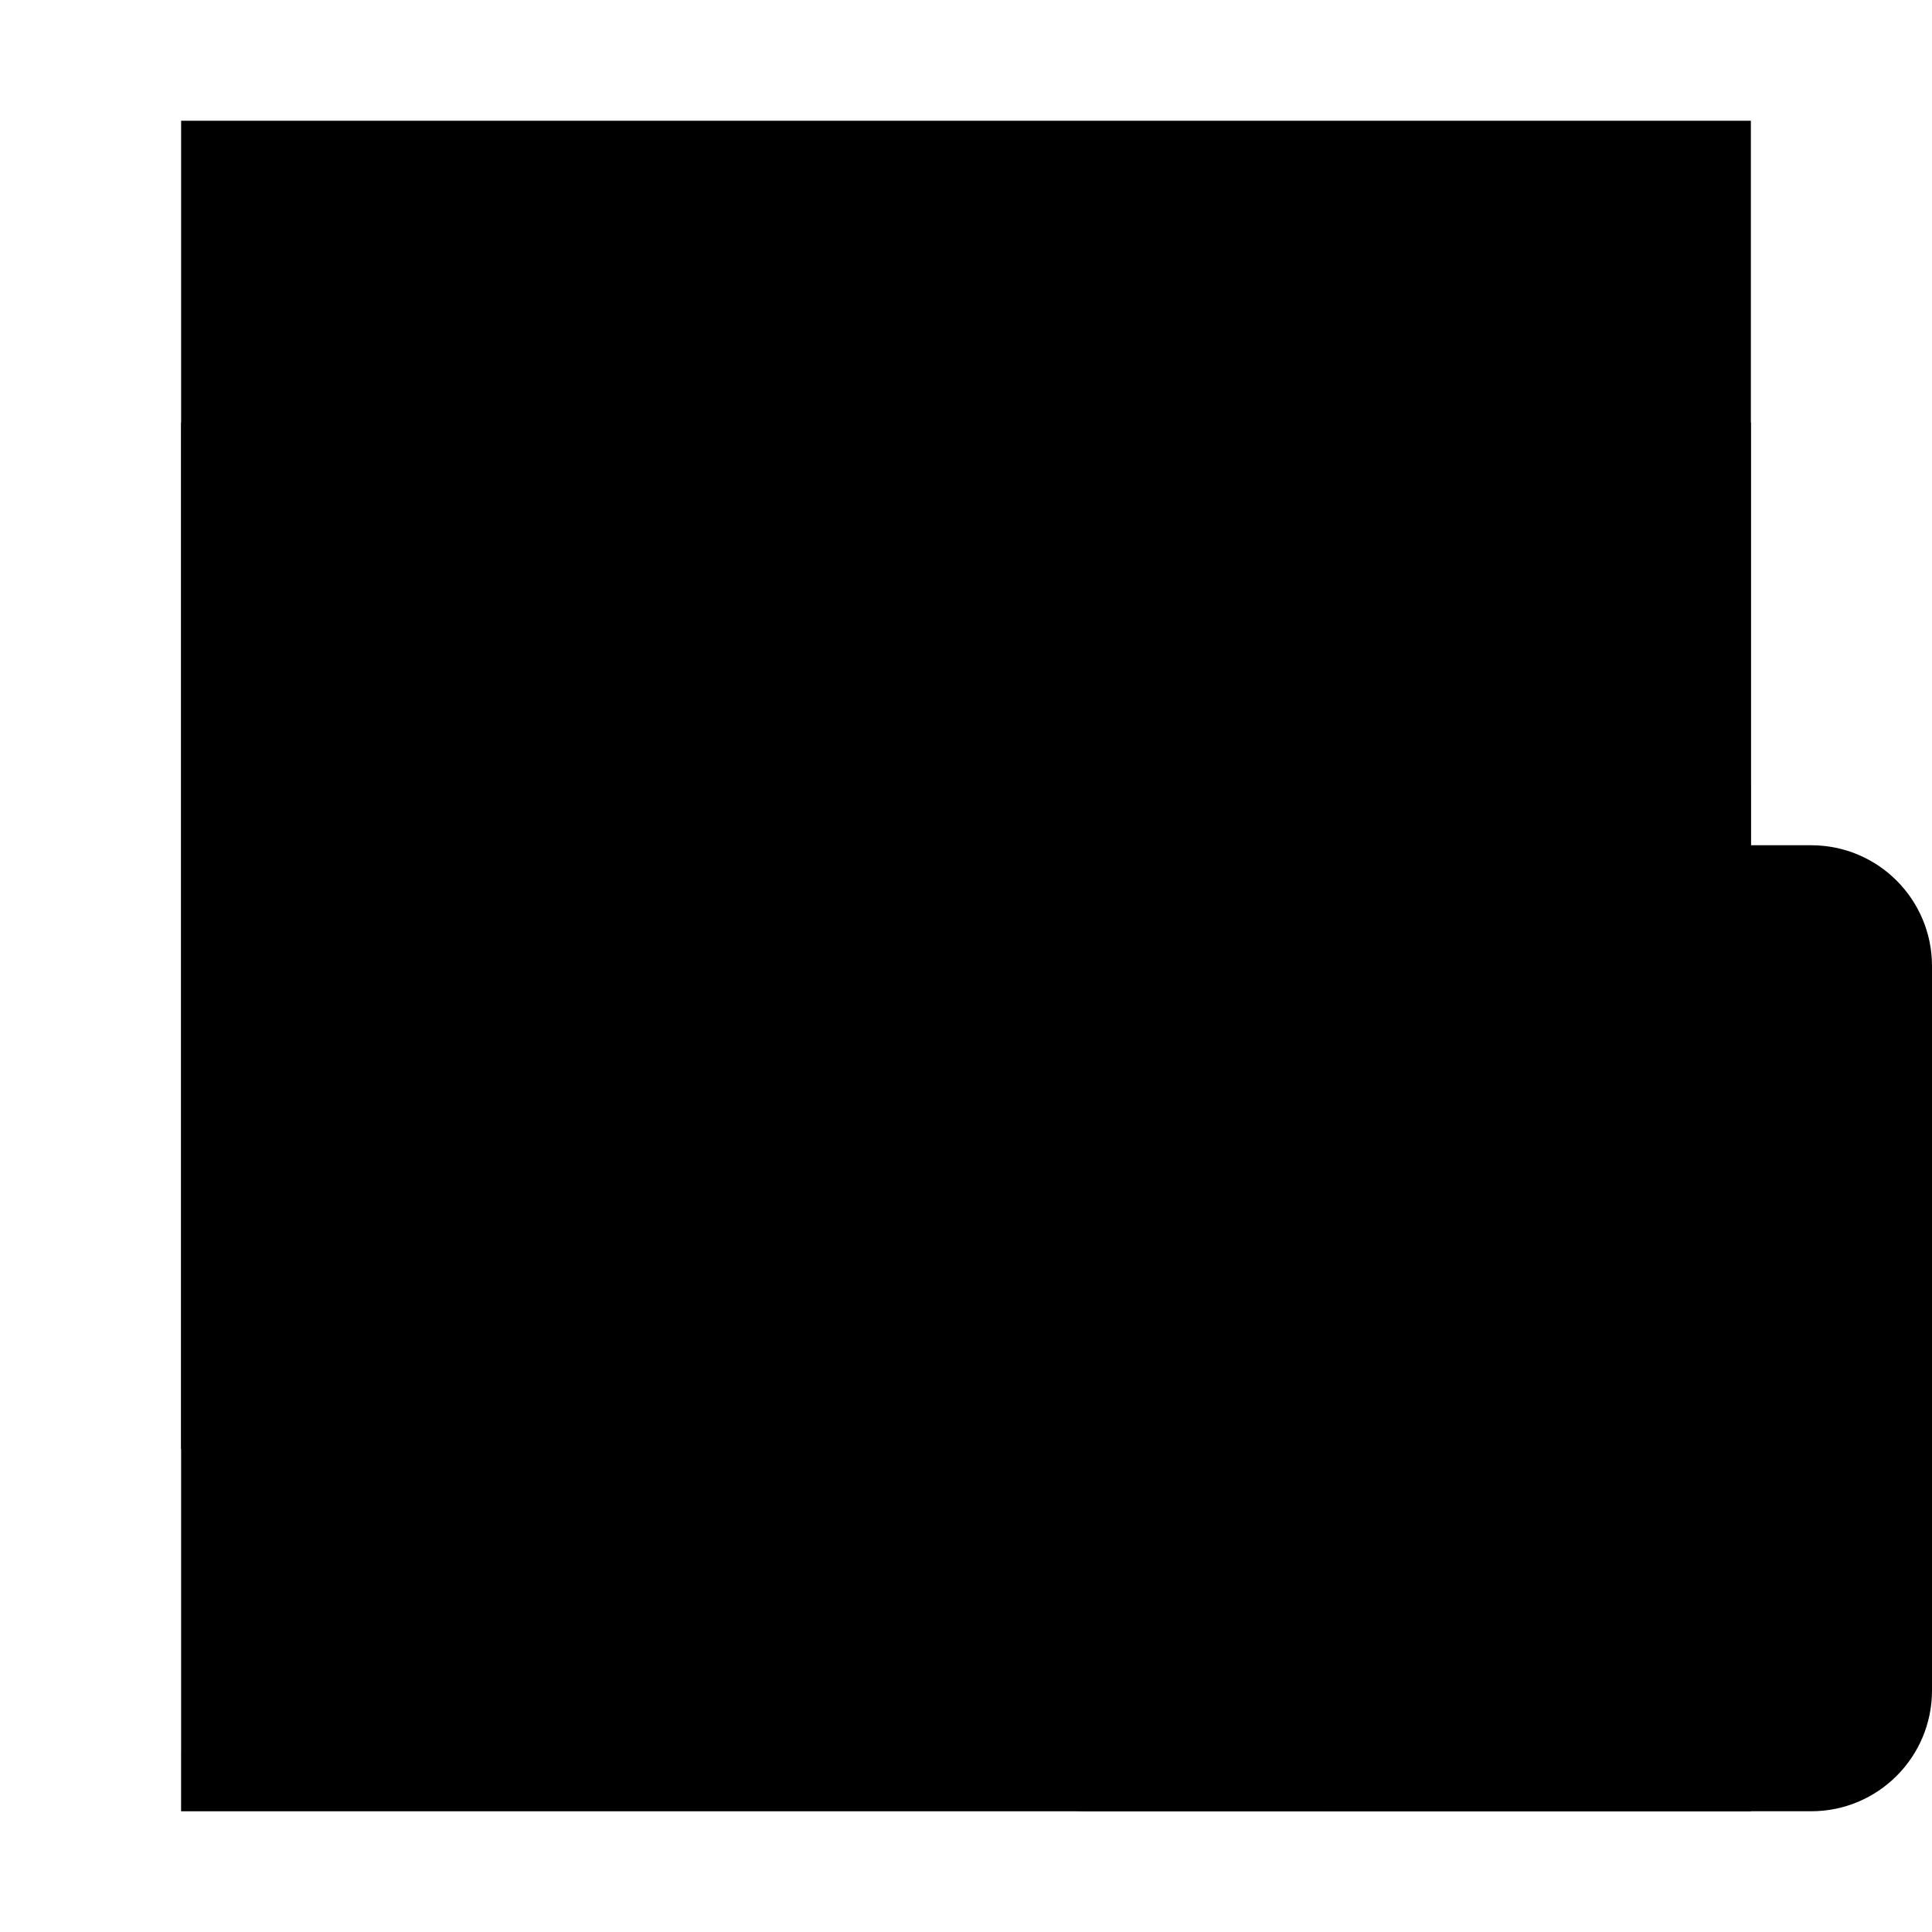
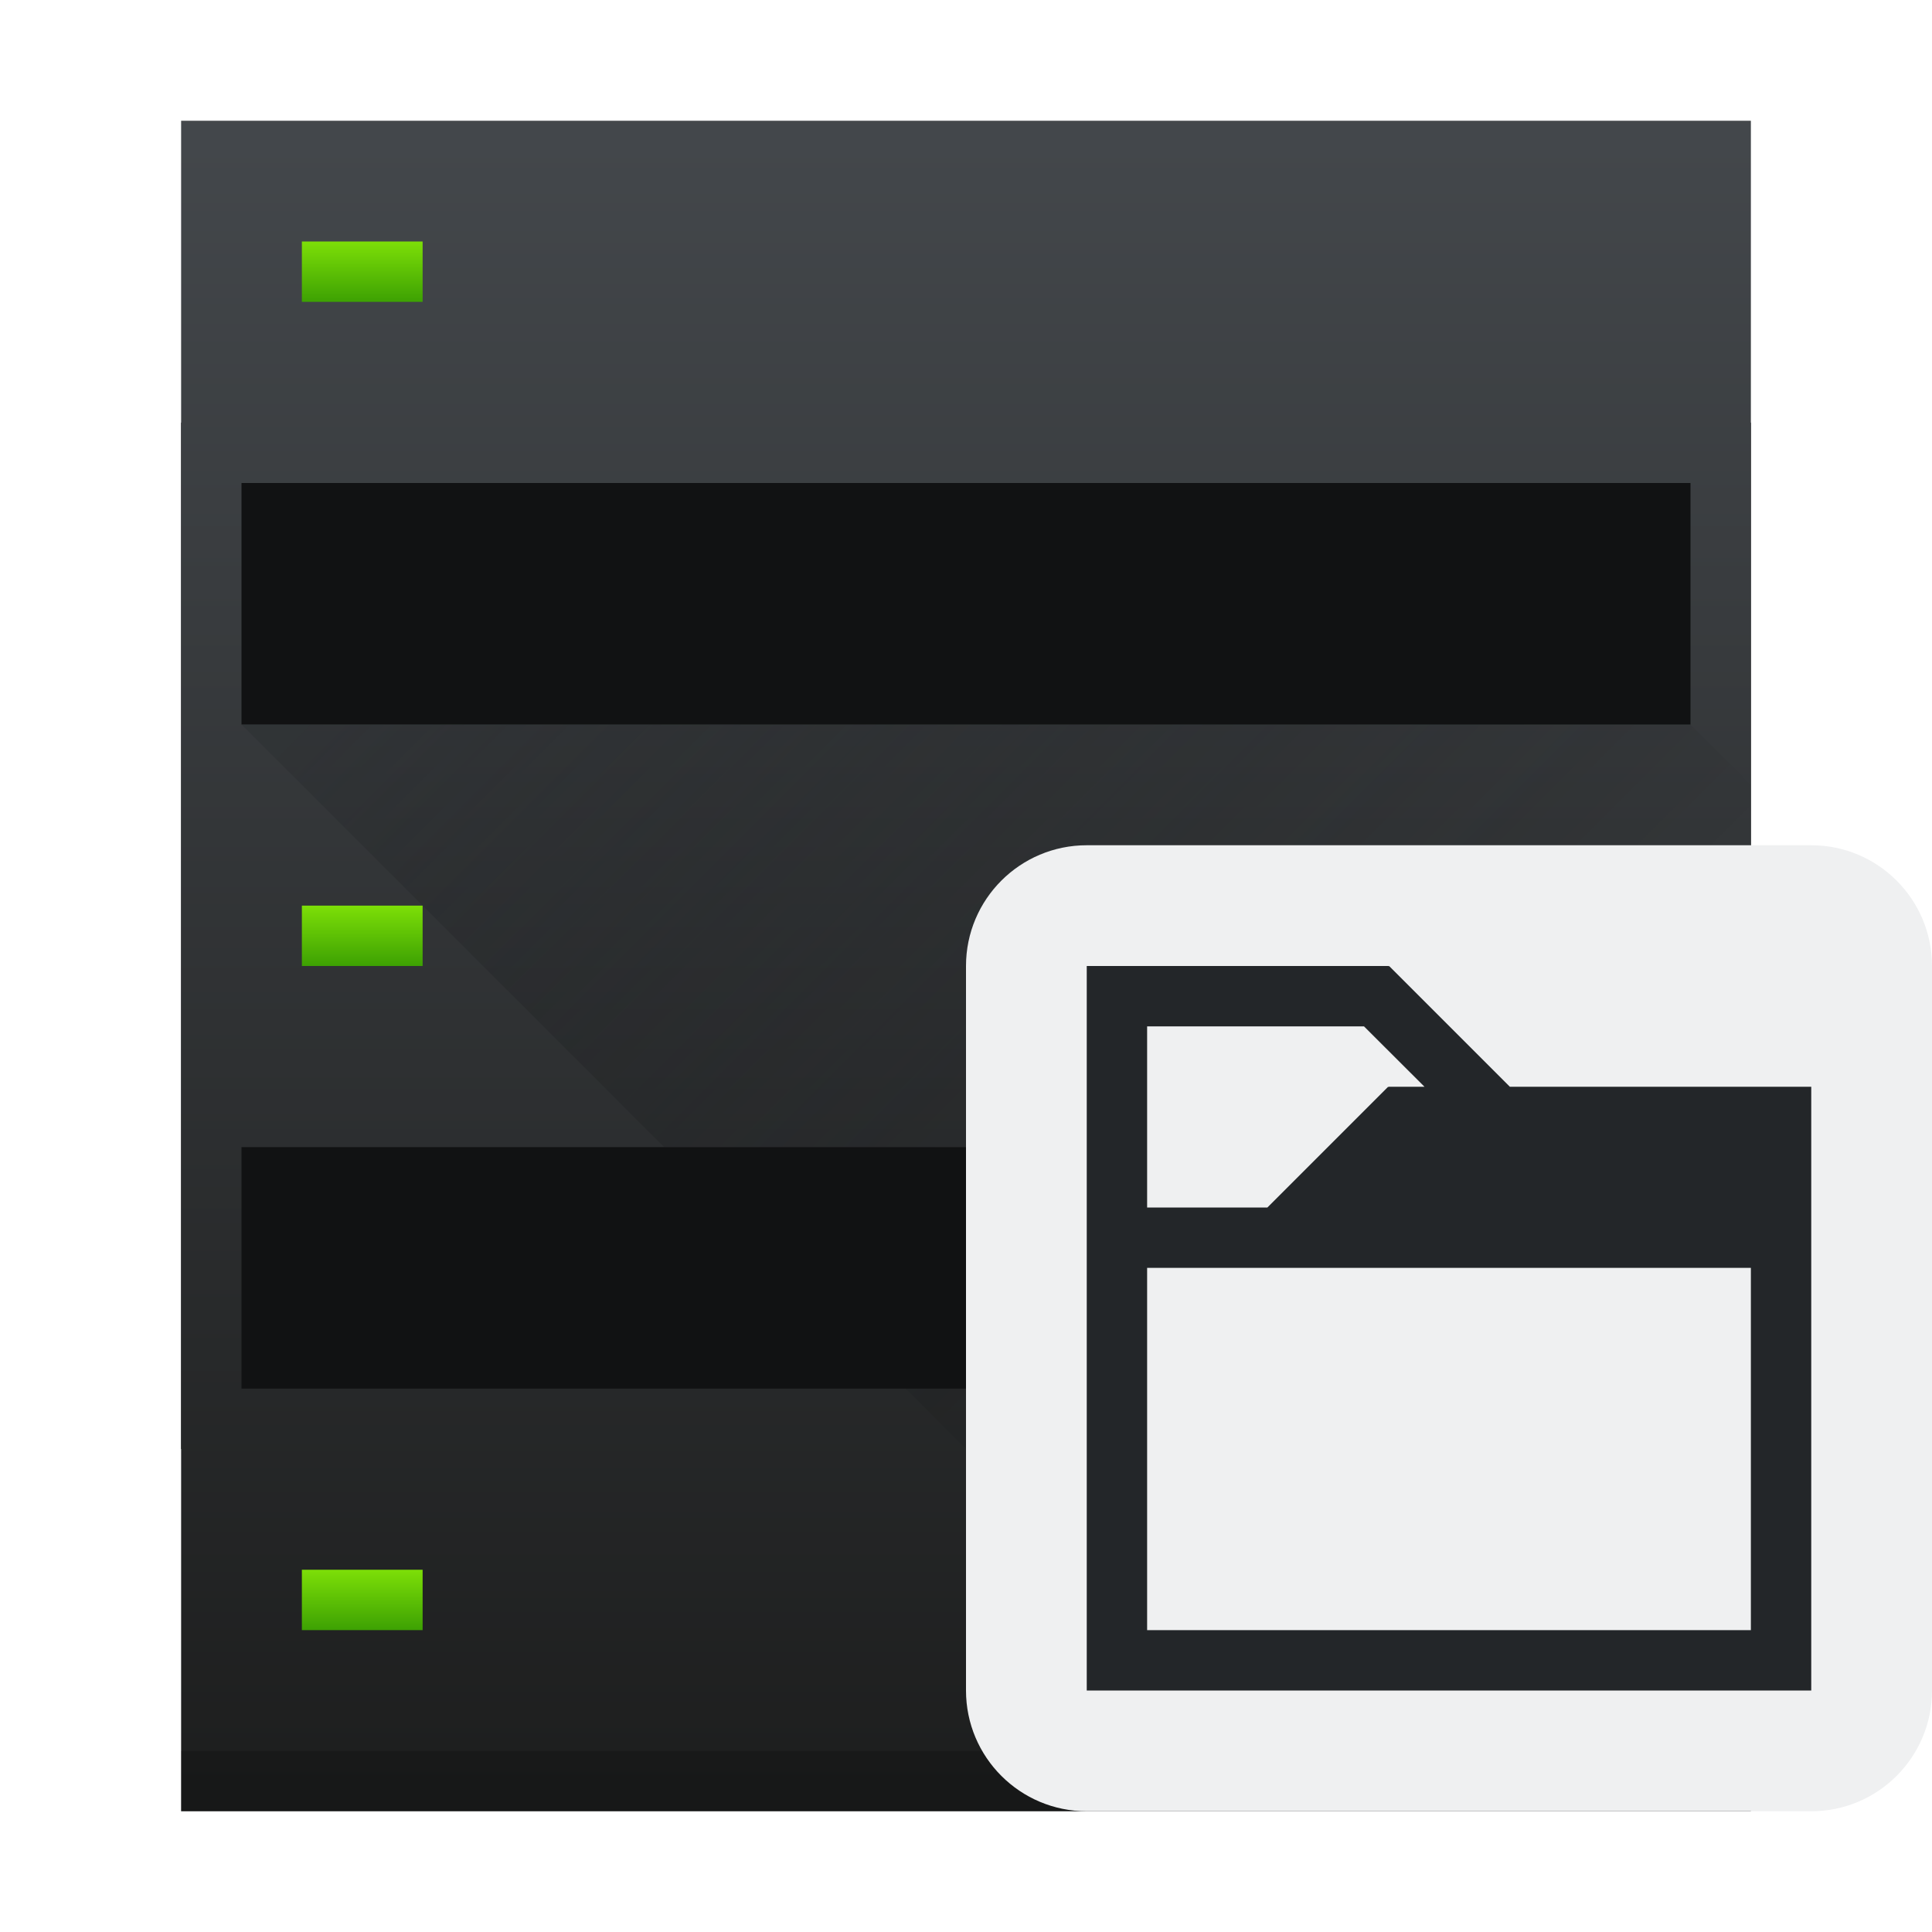
<svg xmlns="http://www.w3.org/2000/svg" xmlns:xlink="http://www.w3.org/1999/xlink" height="32" width="32">
  <linearGradient id="b" gradientTransform="matrix(.7 0 0 .7 -.7 -1.1)" gradientUnits="userSpaceOnUse" x2="0" y1="44" y2="4">
    <stop offset="0" stop-color="#1d1e1e" />
    <stop offset="1" stop-color="#44484c" />
  </linearGradient>
  <linearGradient id="c" x1="6" x2="6" xlink:href="#a" y1="5" y2="4" />
  <linearGradient id="a" gradientUnits="userSpaceOnUse" x2="0" y1="507.8" y2="506.8">
    <stop offset="0" stop-color="#3da103" />
    <stop offset="1" stop-color="#7ddf07" />
  </linearGradient>
  <linearGradient id="d" x1="6" x2="6" xlink:href="#a" y1="16" y2="15" />
  <linearGradient id="e" x1="6" x2="6" xlink:href="#a" y1="27" y2="26" />
  <linearGradient id="f" gradientUnits="userSpaceOnUse" x1="5" x2="18" y1="12" y2="25">
    <stop offset="0" stop-color="#292c2f" />
    <stop offset="1" stop-opacity="0" />
  </linearGradient>
-   <path d="M3 7h26v17H3z" style="" />
-   <path d="M3 2v28h26V2zm1 6h24v4H4zm0 11h24v4H4z" style="" />
+   <path d="M3 7h26v17H3z" fill="#111213" style="" />
+   <path d="M3 2v28h26V2zm1 6h24v4H4zm0 11h24v4H4z" fill="url(#b)" style="" />
  <path d="M3 29h26v1H3z" opacity=".2" style="" />
  <g stroke-width=".7" style="">
-     <path d="M5 4h2v1H5z" style="" />
-     <path d="M5 15h2v1H5z" style="" />
-     <path d="M5 26h2v1H5z" style="" />
+     <path d="M5 4h2v1H5z" fill="url(#c)" style="" />
+     <path d="M5 15h2v1H5z" fill="url(#d)" style="" />
+     <path d="M5 26h2v1H5z" fill="url(#e)" style="" />
  </g>
-   <path d="M4 12l7 7h17v4H15l7 7h7V13l-1-1z" fill-rule="evenodd" opacity=".4" style="" />
-   <rect height="16" rx="2" width="16" x="16" y="14" />
-   <path d="M18 16v12h12V18h-4.992l-2-2-.008.008V16h-4zm1 1h3.592l1.002 1H23v.008L22.992 18l-2 2H19zm0 4h10v6H19z" style="" />
+   <path d="M4 12l7 7h17v4H15l7 7h7V13l-1-1z" fill="url(#f)" fill-rule="evenodd" opacity=".4" style="" />
+   <rect fill="#eff0f1" height="16" rx="2" width="16" x="16" y="14" />
+   <path d="M18 16v12h12V18h-4.992l-2-2-.008.008V16h-4zm1 1h3.592l1.002 1H23v.008L22.992 18l-2 2H19zm0 4h10v6H19z" fill="#232629" style="" />
</svg>
